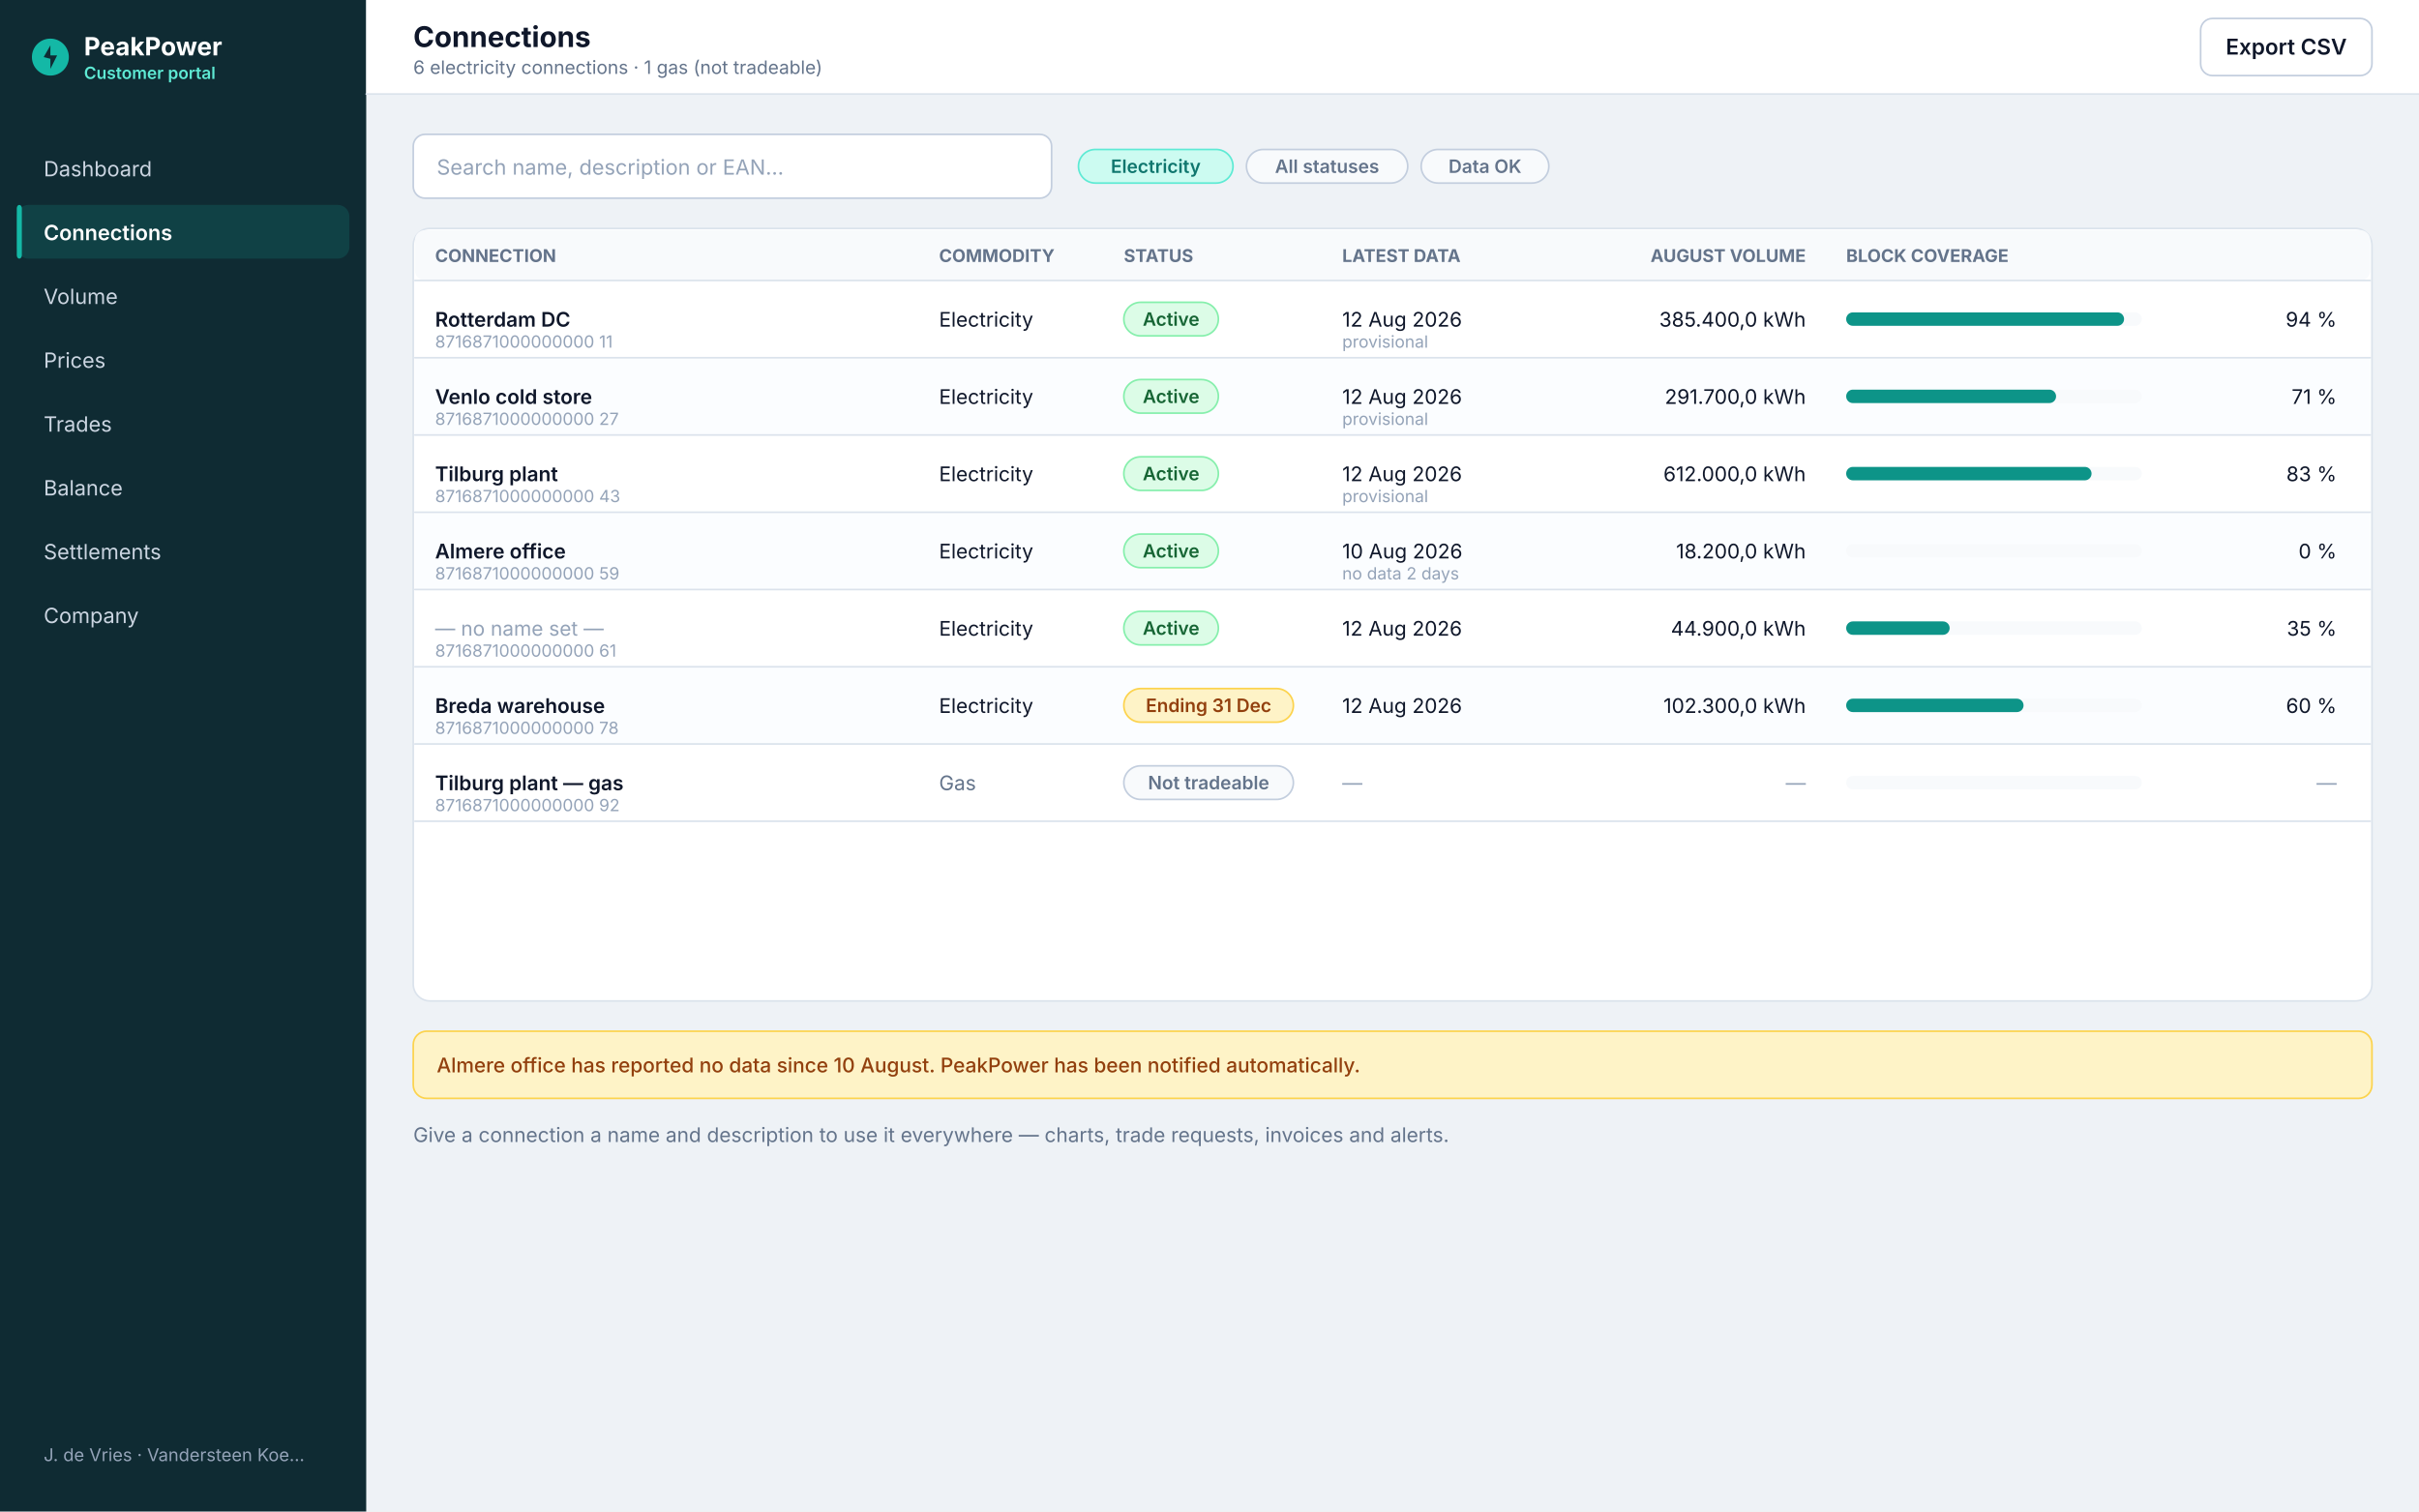
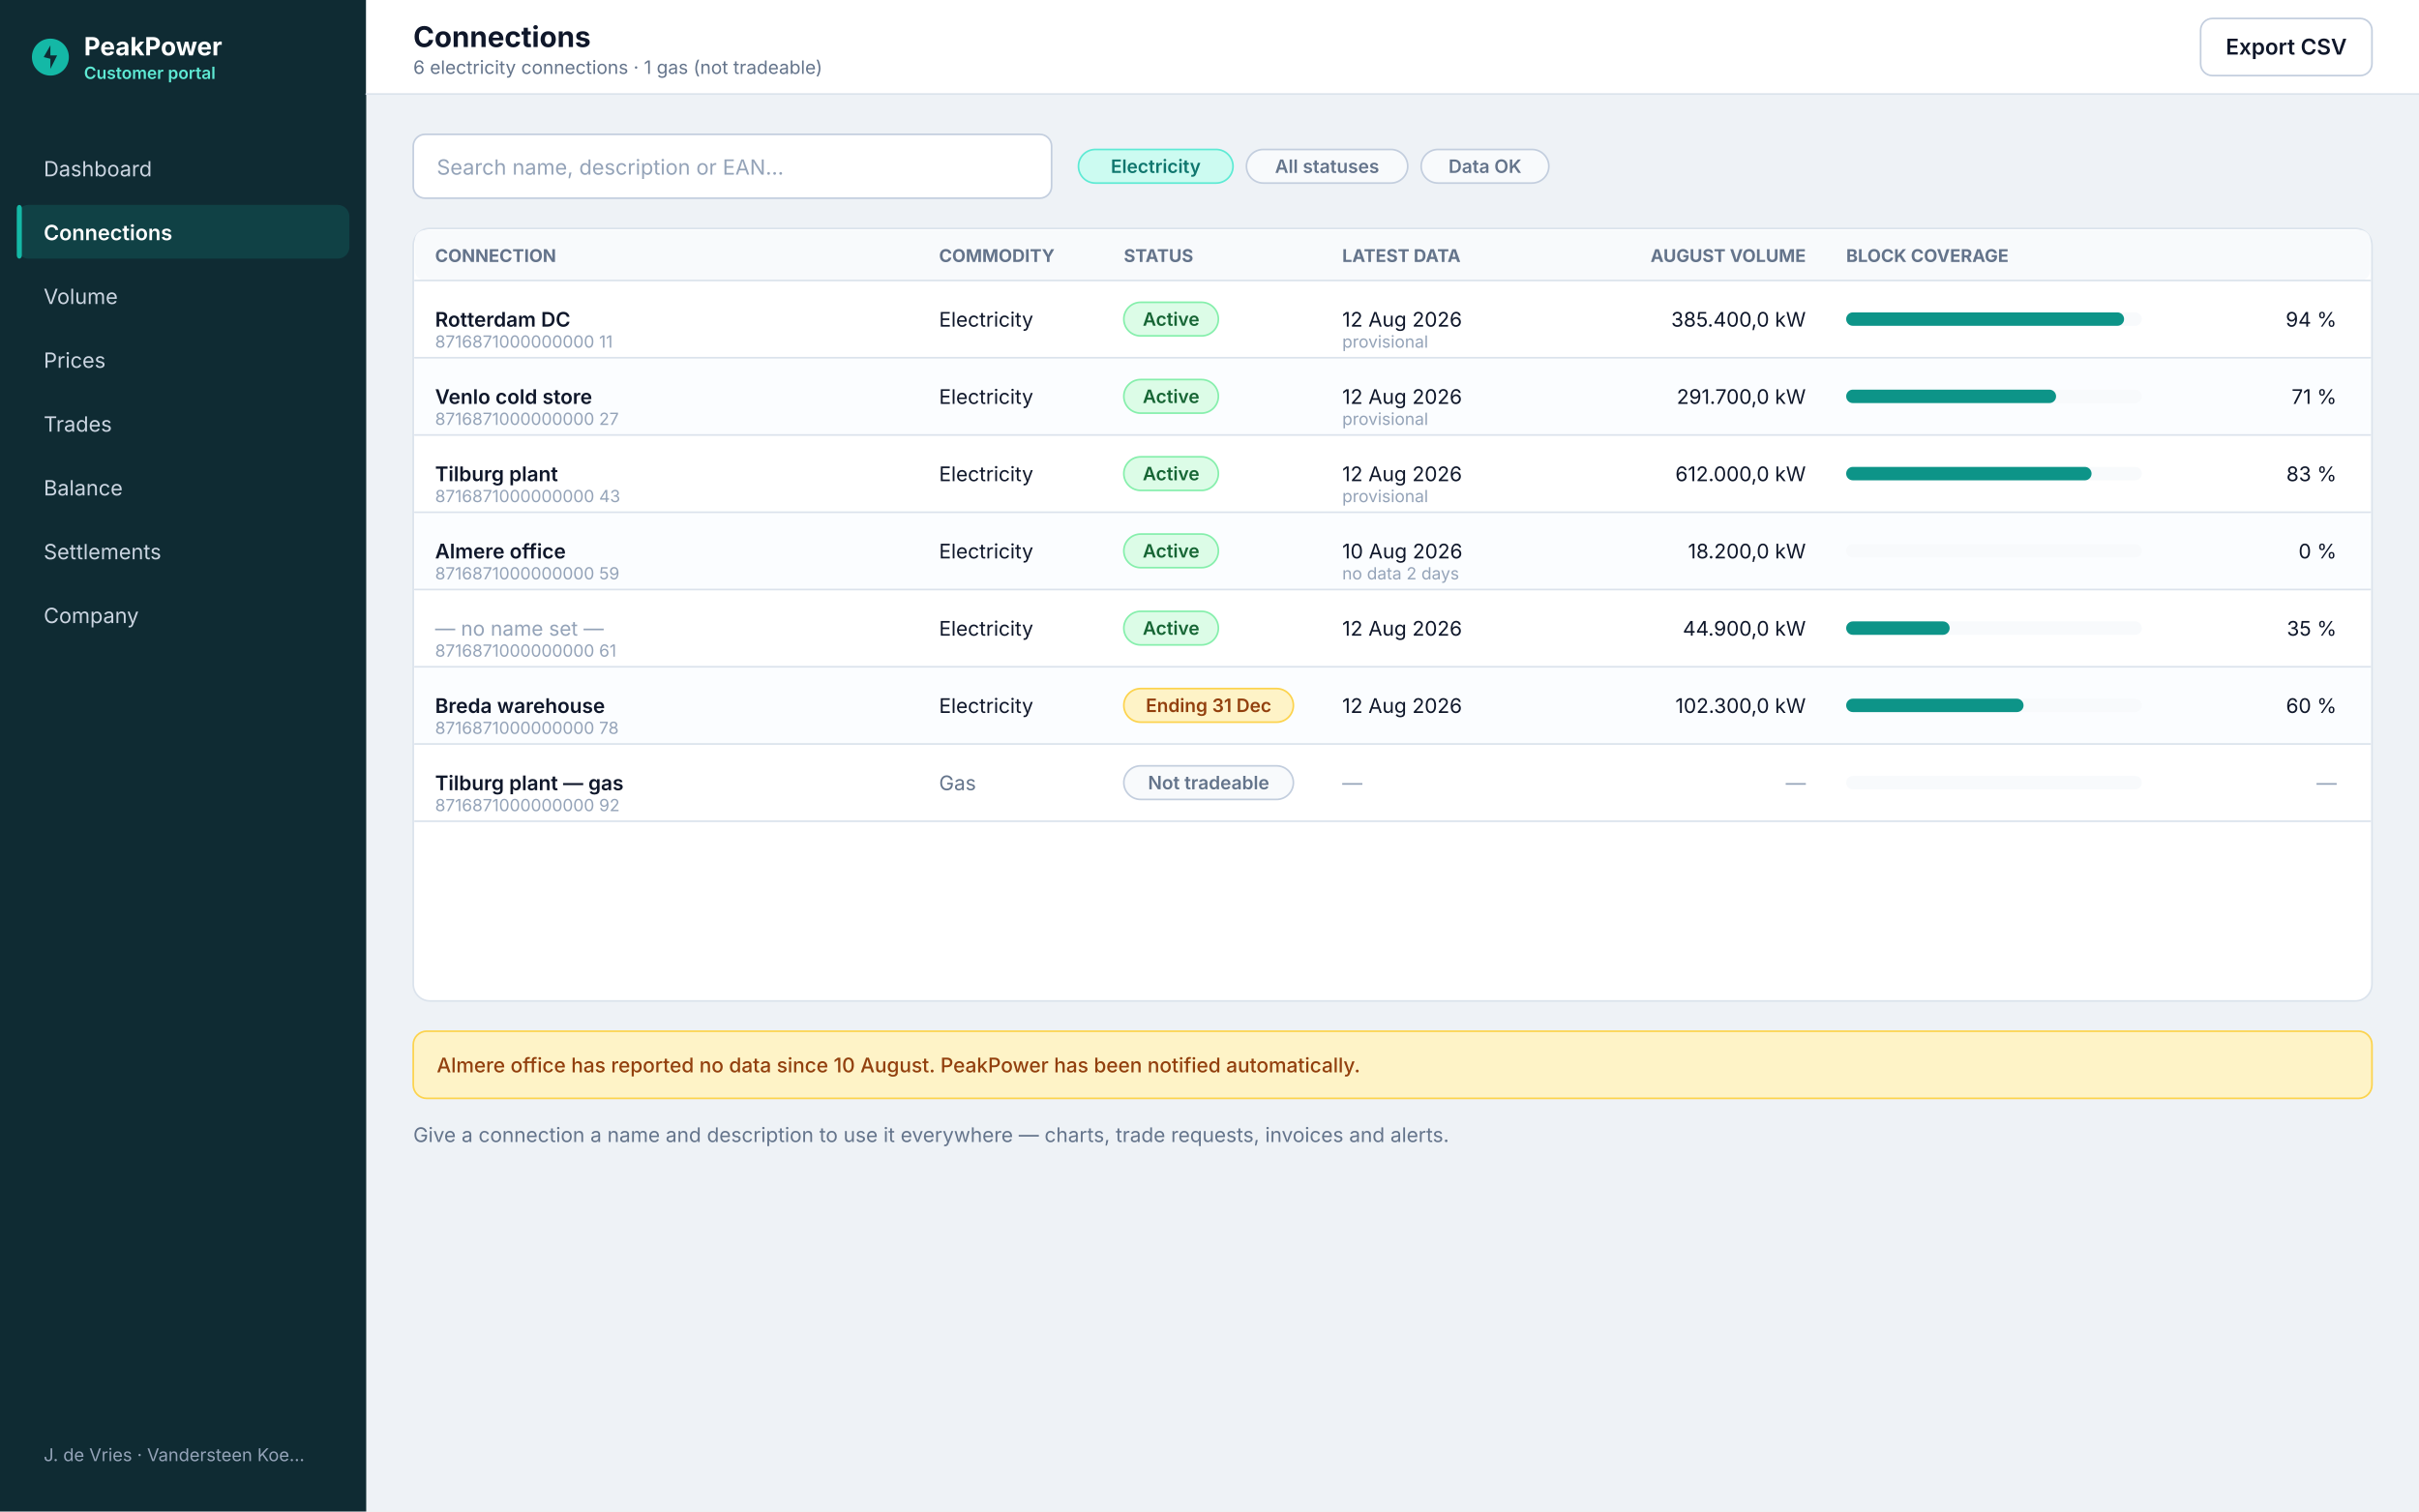
<svg xmlns="http://www.w3.org/2000/svg" viewBox="0 0 1440 900" width="1440" height="900" role="img" aria-label="Customer portal — connections list">
  <rect x="0" y="0" width="1440" height="900" rx="0" fill="#eef2f6" stroke="none" />
  <rect x="0" y="0" width="218" height="900" rx="0" fill="#0f2b33" stroke="none" />
  <g>
    <circle cx="30" cy="34" r="11" fill="#14b8a6" stroke="none" stroke-width="1" />
    <path d="M 26 34 L 30 27 L 30 33 L 34 33 L 30 41 L 30 35 Z" fill="#0f2b33" stroke="none" stroke-width="2" stroke-linejoin="round" stroke-linecap="round" />
  </g>
  <text x="50" y="33" font-family="Inter, 'Segoe UI', -apple-system, BlinkMacSystemFont, 'Helvetica Neue', Arial, sans-serif" font-size="15" fill="#ffffff" font-weight="700" text-anchor="start">PeakPower</text>
  <text x="50" y="47" font-family="Inter, 'Segoe UI', -apple-system, BlinkMacSystemFont, 'Helvetica Neue', Arial, sans-serif" font-size="10" fill="#5eead4" font-weight="600" text-anchor="start">Customer portal</text>
  <text x="26" y="105" font-family="Inter, 'Segoe UI', -apple-system, BlinkMacSystemFont, 'Helvetica Neue', Arial, sans-serif" font-size="12.5" fill="#cbd5e1" font-weight="400" text-anchor="start">Dashboard</text>
  <rect x="10" y="122" width="198" height="32" rx="7" fill="rgba(20,184,166,0.16)" stroke="none" />
  <rect x="10" y="122" width="3" height="32" rx="2" fill="#14b8a6" stroke="none" />
  <text x="26" y="143" font-family="Inter, 'Segoe UI', -apple-system, BlinkMacSystemFont, 'Helvetica Neue', Arial, sans-serif" font-size="12.5" fill="#ffffff" font-weight="600" text-anchor="start">Connections</text>
  <text x="26" y="181" font-family="Inter, 'Segoe UI', -apple-system, BlinkMacSystemFont, 'Helvetica Neue', Arial, sans-serif" font-size="12.5" fill="#cbd5e1" font-weight="400" text-anchor="start">Volume</text>
  <text x="26" y="219" font-family="Inter, 'Segoe UI', -apple-system, BlinkMacSystemFont, 'Helvetica Neue', Arial, sans-serif" font-size="12.5" fill="#cbd5e1" font-weight="400" text-anchor="start">Prices</text>
  <text x="26" y="257" font-family="Inter, 'Segoe UI', -apple-system, BlinkMacSystemFont, 'Helvetica Neue', Arial, sans-serif" font-size="12.5" fill="#cbd5e1" font-weight="400" text-anchor="start">Trades</text>
  <text x="26" y="295" font-family="Inter, 'Segoe UI', -apple-system, BlinkMacSystemFont, 'Helvetica Neue', Arial, sans-serif" font-size="12.5" fill="#cbd5e1" font-weight="400" text-anchor="start">Balance</text>
  <text x="26" y="333" font-family="Inter, 'Segoe UI', -apple-system, BlinkMacSystemFont, 'Helvetica Neue', Arial, sans-serif" font-size="12.5" fill="#cbd5e1" font-weight="400" text-anchor="start">Settlements</text>
  <text x="26" y="371" font-family="Inter, 'Segoe UI', -apple-system, BlinkMacSystemFont, 'Helvetica Neue', Arial, sans-serif" font-size="12.5" fill="#cbd5e1" font-weight="400" text-anchor="start">Company</text>
  <text x="26" y="870" font-family="Inter, 'Segoe UI', -apple-system, BlinkMacSystemFont, 'Helvetica Neue', Arial, sans-serif" font-size="10.5" fill="#94a3b8" font-weight="400" text-anchor="start">J. de Vries · Vandersteen Koe…</text>
  <rect x="218" y="0" width="1222" height="56" rx="0" fill="#ffffff" stroke="none" />
  <line x1="218" y1="56" x2="1440" y2="56" stroke="#dbe3ec" stroke-width="1" stroke-linecap="round" />
  <text x="246" y="28" font-family="Inter, 'Segoe UI', -apple-system, BlinkMacSystemFont, 'Helvetica Neue', Arial, sans-serif" font-size="17" fill="#0f172a" font-weight="700" text-anchor="start">Connections</text>
  <text x="246" y="44" font-family="Inter, 'Segoe UI', -apple-system, BlinkMacSystemFont, 'Helvetica Neue', Arial, sans-serif" font-size="11" fill="#64748b" font-weight="400" text-anchor="start">6 electricity connections · 1 gas (not tradeable)</text>
  <rect x="1310" y="11" width="102" height="34" rx="7" fill="#ffffff" stroke="#c3cede" stroke-width="1" />
  <text x="1361" y="32.5" font-family="Inter, 'Segoe UI', -apple-system, BlinkMacSystemFont, 'Helvetica Neue', Arial, sans-serif" font-size="13" fill="#0f172a" font-weight="600" text-anchor="middle">Export CSV</text>
  <rect x="246" y="80" width="380" height="38" rx="7" fill="#ffffff" stroke="#c3cede" stroke-width="1" />
  <text x="260" y="104" font-family="Inter, 'Segoe UI', -apple-system, BlinkMacSystemFont, 'Helvetica Neue', Arial, sans-serif" font-size="12.5" fill="#94a3b8" font-weight="400" text-anchor="start">Search name, description or EAN…</text>
  <rect x="642" y="89" width="92" height="20" rx="10" fill="#ccfbf1" stroke="#5eead4" stroke-width="1" />
  <text x="688" y="102.96" font-family="Inter, 'Segoe UI', -apple-system, BlinkMacSystemFont, 'Helvetica Neue', Arial, sans-serif" font-size="11" fill="#0f766e" font-weight="600" text-anchor="middle">Electricity</text>
  <rect x="742" y="89" width="96" height="20" rx="10" fill="#f8fafc" stroke="#c3cede" stroke-width="1" />
  <text x="790" y="102.96" font-family="Inter, 'Segoe UI', -apple-system, BlinkMacSystemFont, 'Helvetica Neue', Arial, sans-serif" font-size="11" fill="#64748b" font-weight="600" text-anchor="middle">All statuses</text>
  <rect x="846" y="89" width="76" height="20" rx="10" fill="#f8fafc" stroke="#c3cede" stroke-width="1" />
  <text x="884" y="102.96" font-family="Inter, 'Segoe UI', -apple-system, BlinkMacSystemFont, 'Helvetica Neue', Arial, sans-serif" font-size="11" fill="#64748b" font-weight="600" text-anchor="middle">Data OK</text>
  <rect x="246" y="136" width="1166" height="460" rx="10" fill="#ffffff" stroke="#dbe3ec" stroke-width="1" />
  <rect x="247" y="137" width="1164" height="30" rx="6" fill="#f8fafc" stroke="none" />
  <text x="259" y="156" font-family="Inter, 'Segoe UI', -apple-system, BlinkMacSystemFont, 'Helvetica Neue', Arial, sans-serif" font-size="10.5" fill="#64748b" font-weight="700" text-anchor="start">CONNECTION</text>
  <text x="559" y="156" font-family="Inter, 'Segoe UI', -apple-system, BlinkMacSystemFont, 'Helvetica Neue', Arial, sans-serif" font-size="10.5" fill="#64748b" font-weight="700" text-anchor="start">COMMODITY</text>
  <text x="669" y="156" font-family="Inter, 'Segoe UI', -apple-system, BlinkMacSystemFont, 'Helvetica Neue', Arial, sans-serif" font-size="10.5" fill="#64748b" font-weight="700" text-anchor="start">STATUS</text>
  <text x="799" y="156" font-family="Inter, 'Segoe UI', -apple-system, BlinkMacSystemFont, 'Helvetica Neue', Arial, sans-serif" font-size="10.5" fill="#64748b" font-weight="700" text-anchor="start">LATEST DATA</text>
  <text x="1075" y="156" font-family="Inter, 'Segoe UI', -apple-system, BlinkMacSystemFont, 'Helvetica Neue', Arial, sans-serif" font-size="10.5" fill="#64748b" font-weight="700" text-anchor="end">AUGUST VOLUME</text>
  <text x="1099" y="156" font-family="Inter, 'Segoe UI', -apple-system, BlinkMacSystemFont, 'Helvetica Neue', Arial, sans-serif" font-size="10.5" fill="#64748b" font-weight="700" text-anchor="start">BLOCK COVERAGE</text>
  <text x="1391" y="156" font-family="Inter, 'Segoe UI', -apple-system, BlinkMacSystemFont, 'Helvetica Neue', Arial, sans-serif" font-size="10.5" fill="#64748b" font-weight="700" text-anchor="end" />
  <line x1="247" y1="167" x2="1411" y2="167" stroke="#dbe3ec" stroke-width="1" stroke-linecap="round" />
  <text x="259" y="194.5" font-family="Inter, 'Segoe UI', -apple-system, BlinkMacSystemFont, 'Helvetica Neue', Arial, sans-serif" font-size="12" fill="#0f172a" font-weight="600" text-anchor="start">Rotterdam DC</text>
  <text x="259" y="207" font-family="Inter, 'Segoe UI', -apple-system, BlinkMacSystemFont, 'Helvetica Neue', Arial, sans-serif" font-size="10" fill="#94a3b8" font-weight="400" text-anchor="start">8716871000000000 11</text>
  <text x="559" y="194.5" font-family="Inter, 'Segoe UI', -apple-system, BlinkMacSystemFont, 'Helvetica Neue', Arial, sans-serif" font-size="12" fill="#0f172a" font-weight="400" text-anchor="start">Electricity</text>
  <rect x="669" y="180" width="56.28" height="20" rx="10" fill="#dcfce7" stroke="#86efac" stroke-width="1" />
  <text x="697.14" y="193.96" font-family="Inter, 'Segoe UI', -apple-system, BlinkMacSystemFont, 'Helvetica Neue', Arial, sans-serif" font-size="11" fill="#166534" font-weight="600" text-anchor="middle">Active</text>
  <text x="799" y="194.5" font-family="Inter, 'Segoe UI', -apple-system, BlinkMacSystemFont, 'Helvetica Neue', Arial, sans-serif" font-size="12" fill="#0f172a" font-weight="400" text-anchor="start">12 Aug 2026</text>
  <text x="799" y="207" font-family="Inter, 'Segoe UI', -apple-system, BlinkMacSystemFont, 'Helvetica Neue', Arial, sans-serif" font-size="10" fill="#94a3b8" font-weight="400" text-anchor="start">provisional</text>
-   <text x="1075" y="194.5" font-family="Inter, 'Segoe UI', -apple-system, BlinkMacSystemFont, 'Helvetica Neue', Arial, sans-serif" font-size="12" fill="#0f172a" font-weight="400" text-anchor="end">385.400,0 kWh</text>
+   <text x="1075" y="194.5" font-family="Inter, 'Segoe UI', -apple-system, BlinkMacSystemFont, 'Helvetica Neue', Arial, sans-serif" font-size="12" fill="#0f172a" font-weight="400" text-anchor="end">385.400,0 kW</text>
  <rect x="1099" y="186" width="176" height="8" rx="4" fill="#f8fafc" stroke="none" />
  <rect x="1099" y="186" width="165.44" height="8" rx="4" fill="#0d9488" stroke="none" />
  <text x="1391" y="194.5" font-family="Inter, 'Segoe UI', -apple-system, BlinkMacSystemFont, 'Helvetica Neue', Arial, sans-serif" font-size="12" fill="#0f172a" font-weight="400" text-anchor="end">94 %</text>
  <rect x="247" y="213" width="1164" height="46" rx="0" fill="#fbfdff" stroke="none" />
  <line x1="247" y1="213" x2="1411" y2="213" stroke="#dbe3ec" stroke-width="1" stroke-linecap="round" />
  <text x="259" y="240.5" font-family="Inter, 'Segoe UI', -apple-system, BlinkMacSystemFont, 'Helvetica Neue', Arial, sans-serif" font-size="12" fill="#0f172a" font-weight="600" text-anchor="start">Venlo cold store</text>
  <text x="259" y="253" font-family="Inter, 'Segoe UI', -apple-system, BlinkMacSystemFont, 'Helvetica Neue', Arial, sans-serif" font-size="10" fill="#94a3b8" font-weight="400" text-anchor="start">8716871000000000 27</text>
  <text x="559" y="240.5" font-family="Inter, 'Segoe UI', -apple-system, BlinkMacSystemFont, 'Helvetica Neue', Arial, sans-serif" font-size="12" fill="#0f172a" font-weight="400" text-anchor="start">Electricity</text>
  <rect x="669" y="226" width="56.28" height="20" rx="10" fill="#dcfce7" stroke="#86efac" stroke-width="1" />
  <text x="697.14" y="239.96" font-family="Inter, 'Segoe UI', -apple-system, BlinkMacSystemFont, 'Helvetica Neue', Arial, sans-serif" font-size="11" fill="#166534" font-weight="600" text-anchor="middle">Active</text>
  <text x="799" y="240.5" font-family="Inter, 'Segoe UI', -apple-system, BlinkMacSystemFont, 'Helvetica Neue', Arial, sans-serif" font-size="12" fill="#0f172a" font-weight="400" text-anchor="start">12 Aug 2026</text>
  <text x="799" y="253" font-family="Inter, 'Segoe UI', -apple-system, BlinkMacSystemFont, 'Helvetica Neue', Arial, sans-serif" font-size="10" fill="#94a3b8" font-weight="400" text-anchor="start">provisional</text>
-   <text x="1075" y="240.5" font-family="Inter, 'Segoe UI', -apple-system, BlinkMacSystemFont, 'Helvetica Neue', Arial, sans-serif" font-size="12" fill="#0f172a" font-weight="400" text-anchor="end">291.700,0 kWh</text>
+   <text x="1075" y="240.5" font-family="Inter, 'Segoe UI', -apple-system, BlinkMacSystemFont, 'Helvetica Neue', Arial, sans-serif" font-size="12" fill="#0f172a" font-weight="400" text-anchor="end">291.700,0 kW</text>
  <rect x="1099" y="232" width="176" height="8" rx="4" fill="#f8fafc" stroke="none" />
  <rect x="1099" y="232" width="124.96" height="8" rx="4" fill="#0d9488" stroke="none" />
  <text x="1391" y="240.5" font-family="Inter, 'Segoe UI', -apple-system, BlinkMacSystemFont, 'Helvetica Neue', Arial, sans-serif" font-size="12" fill="#0f172a" font-weight="400" text-anchor="end">71 %</text>
  <line x1="247" y1="259" x2="1411" y2="259" stroke="#dbe3ec" stroke-width="1" stroke-linecap="round" />
  <text x="259" y="286.5" font-family="Inter, 'Segoe UI', -apple-system, BlinkMacSystemFont, 'Helvetica Neue', Arial, sans-serif" font-size="12" fill="#0f172a" font-weight="600" text-anchor="start">Tilburg plant</text>
  <text x="259" y="299" font-family="Inter, 'Segoe UI', -apple-system, BlinkMacSystemFont, 'Helvetica Neue', Arial, sans-serif" font-size="10" fill="#94a3b8" font-weight="400" text-anchor="start">8716871000000000 43</text>
  <text x="559" y="286.5" font-family="Inter, 'Segoe UI', -apple-system, BlinkMacSystemFont, 'Helvetica Neue', Arial, sans-serif" font-size="12" fill="#0f172a" font-weight="400" text-anchor="start">Electricity</text>
  <rect x="669" y="272" width="56.28" height="20" rx="10" fill="#dcfce7" stroke="#86efac" stroke-width="1" />
  <text x="697.14" y="285.96" font-family="Inter, 'Segoe UI', -apple-system, BlinkMacSystemFont, 'Helvetica Neue', Arial, sans-serif" font-size="11" fill="#166534" font-weight="600" text-anchor="middle">Active</text>
  <text x="799" y="286.5" font-family="Inter, 'Segoe UI', -apple-system, BlinkMacSystemFont, 'Helvetica Neue', Arial, sans-serif" font-size="12" fill="#0f172a" font-weight="400" text-anchor="start">12 Aug 2026</text>
  <text x="799" y="299" font-family="Inter, 'Segoe UI', -apple-system, BlinkMacSystemFont, 'Helvetica Neue', Arial, sans-serif" font-size="10" fill="#94a3b8" font-weight="400" text-anchor="start">provisional</text>
-   <text x="1075" y="286.5" font-family="Inter, 'Segoe UI', -apple-system, BlinkMacSystemFont, 'Helvetica Neue', Arial, sans-serif" font-size="12" fill="#0f172a" font-weight="400" text-anchor="end">612.000,0 kWh</text>
+   <text x="1075" y="286.5" font-family="Inter, 'Segoe UI', -apple-system, BlinkMacSystemFont, 'Helvetica Neue', Arial, sans-serif" font-size="12" fill="#0f172a" font-weight="400" text-anchor="end">612.000,0 kW</text>
  <rect x="1099" y="278" width="176" height="8" rx="4" fill="#f8fafc" stroke="none" />
  <rect x="1099" y="278" width="146.08" height="8" rx="4" fill="#0d9488" stroke="none" />
  <text x="1391" y="286.5" font-family="Inter, 'Segoe UI', -apple-system, BlinkMacSystemFont, 'Helvetica Neue', Arial, sans-serif" font-size="12" fill="#0f172a" font-weight="400" text-anchor="end">83 %</text>
  <rect x="247" y="305" width="1164" height="46" rx="0" fill="#fbfdff" stroke="none" />
  <line x1="247" y1="305" x2="1411" y2="305" stroke="#dbe3ec" stroke-width="1" stroke-linecap="round" />
  <text x="259" y="332.5" font-family="Inter, 'Segoe UI', -apple-system, BlinkMacSystemFont, 'Helvetica Neue', Arial, sans-serif" font-size="12" fill="#0f172a" font-weight="600" text-anchor="start">Almere office</text>
  <text x="259" y="345" font-family="Inter, 'Segoe UI', -apple-system, BlinkMacSystemFont, 'Helvetica Neue', Arial, sans-serif" font-size="10" fill="#94a3b8" font-weight="400" text-anchor="start">8716871000000000 59</text>
  <text x="559" y="332.5" font-family="Inter, 'Segoe UI', -apple-system, BlinkMacSystemFont, 'Helvetica Neue', Arial, sans-serif" font-size="12" fill="#0f172a" font-weight="400" text-anchor="start">Electricity</text>
  <rect x="669" y="318" width="56.28" height="20" rx="10" fill="#dcfce7" stroke="#86efac" stroke-width="1" />
  <text x="697.14" y="331.96" font-family="Inter, 'Segoe UI', -apple-system, BlinkMacSystemFont, 'Helvetica Neue', Arial, sans-serif" font-size="11" fill="#166534" font-weight="600" text-anchor="middle">Active</text>
  <text x="799" y="332.5" font-family="Inter, 'Segoe UI', -apple-system, BlinkMacSystemFont, 'Helvetica Neue', Arial, sans-serif" font-size="12" fill="#0f172a" font-weight="400" text-anchor="start">10 Aug 2026</text>
  <text x="799" y="345" font-family="Inter, 'Segoe UI', -apple-system, BlinkMacSystemFont, 'Helvetica Neue', Arial, sans-serif" font-size="10" fill="#94a3b8" font-weight="400" text-anchor="start">no data 2 days</text>
-   <text x="1075" y="332.5" font-family="Inter, 'Segoe UI', -apple-system, BlinkMacSystemFont, 'Helvetica Neue', Arial, sans-serif" font-size="12" fill="#0f172a" font-weight="400" text-anchor="end">18.200,0 kWh</text>
+   <text x="1075" y="332.5" font-family="Inter, 'Segoe UI', -apple-system, BlinkMacSystemFont, 'Helvetica Neue', Arial, sans-serif" font-size="12" fill="#0f172a" font-weight="400" text-anchor="end">18.200,0 kW</text>
  <rect x="1099" y="324" width="176" height="8" rx="4" fill="#f8fafc" stroke="none" />
  <rect x="1099" y="324" width="0" height="8" rx="4" fill="#94a3b8" stroke="none" />
  <text x="1391" y="332.5" font-family="Inter, 'Segoe UI', -apple-system, BlinkMacSystemFont, 'Helvetica Neue', Arial, sans-serif" font-size="12" fill="#0f172a" font-weight="400" text-anchor="end">0 %</text>
  <line x1="247" y1="351" x2="1411" y2="351" stroke="#dbe3ec" stroke-width="1" stroke-linecap="round" />
  <text x="259" y="378.5" font-family="Inter, 'Segoe UI', -apple-system, BlinkMacSystemFont, 'Helvetica Neue', Arial, sans-serif" font-size="12" fill="#94a3b8" font-weight="400" text-anchor="start">— no name set —</text>
  <text x="259" y="391" font-family="Inter, 'Segoe UI', -apple-system, BlinkMacSystemFont, 'Helvetica Neue', Arial, sans-serif" font-size="10" fill="#94a3b8" font-weight="400" text-anchor="start">8716871000000000 61</text>
  <text x="559" y="378.5" font-family="Inter, 'Segoe UI', -apple-system, BlinkMacSystemFont, 'Helvetica Neue', Arial, sans-serif" font-size="12" fill="#0f172a" font-weight="400" text-anchor="start">Electricity</text>
  <rect x="669" y="364" width="56.28" height="20" rx="10" fill="#dcfce7" stroke="#86efac" stroke-width="1" />
  <text x="697.14" y="377.96" font-family="Inter, 'Segoe UI', -apple-system, BlinkMacSystemFont, 'Helvetica Neue', Arial, sans-serif" font-size="11" fill="#166534" font-weight="600" text-anchor="middle">Active</text>
  <text x="799" y="378.5" font-family="Inter, 'Segoe UI', -apple-system, BlinkMacSystemFont, 'Helvetica Neue', Arial, sans-serif" font-size="12" fill="#0f172a" font-weight="400" text-anchor="start">12 Aug 2026</text>
-   <text x="1075" y="378.5" font-family="Inter, 'Segoe UI', -apple-system, BlinkMacSystemFont, 'Helvetica Neue', Arial, sans-serif" font-size="12" fill="#0f172a" font-weight="400" text-anchor="end">44.900,0 kWh</text>
+   <text x="1075" y="378.5" font-family="Inter, 'Segoe UI', -apple-system, BlinkMacSystemFont, 'Helvetica Neue', Arial, sans-serif" font-size="12" fill="#0f172a" font-weight="400" text-anchor="end">44.900,0 kW</text>
  <rect x="1099" y="370" width="176" height="8" rx="4" fill="#f8fafc" stroke="none" />
  <rect x="1099" y="370" width="61.6" height="8" rx="4" fill="#0d9488" stroke="none" />
  <text x="1391" y="378.5" font-family="Inter, 'Segoe UI', -apple-system, BlinkMacSystemFont, 'Helvetica Neue', Arial, sans-serif" font-size="12" fill="#0f172a" font-weight="400" text-anchor="end">35 %</text>
  <rect x="247" y="397" width="1164" height="46" rx="0" fill="#fbfdff" stroke="none" />
  <line x1="247" y1="397" x2="1411" y2="397" stroke="#dbe3ec" stroke-width="1" stroke-linecap="round" />
  <text x="259" y="424.5" font-family="Inter, 'Segoe UI', -apple-system, BlinkMacSystemFont, 'Helvetica Neue', Arial, sans-serif" font-size="12" fill="#0f172a" font-weight="600" text-anchor="start">Breda warehouse</text>
  <text x="259" y="437" font-family="Inter, 'Segoe UI', -apple-system, BlinkMacSystemFont, 'Helvetica Neue', Arial, sans-serif" font-size="10" fill="#94a3b8" font-weight="400" text-anchor="start">8716871000000000 78</text>
  <text x="559" y="424.5" font-family="Inter, 'Segoe UI', -apple-system, BlinkMacSystemFont, 'Helvetica Neue', Arial, sans-serif" font-size="12" fill="#0f172a" font-weight="400" text-anchor="start">Electricity</text>
  <rect x="669" y="410" width="100.94" height="20" rx="10" fill="#fef3c7" stroke="#fcd34d" stroke-width="1" />
  <text x="719.47" y="423.96" font-family="Inter, 'Segoe UI', -apple-system, BlinkMacSystemFont, 'Helvetica Neue', Arial, sans-serif" font-size="11" fill="#92400e" font-weight="600" text-anchor="middle">Ending 31 Dec</text>
  <text x="799" y="424.5" font-family="Inter, 'Segoe UI', -apple-system, BlinkMacSystemFont, 'Helvetica Neue', Arial, sans-serif" font-size="12" fill="#0f172a" font-weight="400" text-anchor="start">12 Aug 2026</text>
-   <text x="1075" y="424.5" font-family="Inter, 'Segoe UI', -apple-system, BlinkMacSystemFont, 'Helvetica Neue', Arial, sans-serif" font-size="12" fill="#0f172a" font-weight="400" text-anchor="end">102.300,0 kWh</text>
+   <text x="1075" y="424.5" font-family="Inter, 'Segoe UI', -apple-system, BlinkMacSystemFont, 'Helvetica Neue', Arial, sans-serif" font-size="12" fill="#0f172a" font-weight="400" text-anchor="end">102.300,0 kW</text>
  <rect x="1099" y="416" width="176" height="8" rx="4" fill="#f8fafc" stroke="none" />
  <rect x="1099" y="416" width="105.6" height="8" rx="4" fill="#0d9488" stroke="none" />
  <text x="1391" y="424.5" font-family="Inter, 'Segoe UI', -apple-system, BlinkMacSystemFont, 'Helvetica Neue', Arial, sans-serif" font-size="12" fill="#0f172a" font-weight="400" text-anchor="end">60 %</text>
  <line x1="247" y1="443" x2="1411" y2="443" stroke="#dbe3ec" stroke-width="1" stroke-linecap="round" />
  <text x="259" y="470.5" font-family="Inter, 'Segoe UI', -apple-system, BlinkMacSystemFont, 'Helvetica Neue', Arial, sans-serif" font-size="12" fill="#0f172a" font-weight="600" text-anchor="start">Tilburg plant — gas</text>
  <text x="259" y="483" font-family="Inter, 'Segoe UI', -apple-system, BlinkMacSystemFont, 'Helvetica Neue', Arial, sans-serif" font-size="10" fill="#94a3b8" font-weight="400" text-anchor="start">8716871000000000 92</text>
  <text x="559" y="470.5" font-family="Inter, 'Segoe UI', -apple-system, BlinkMacSystemFont, 'Helvetica Neue', Arial, sans-serif" font-size="12" fill="#64748b" font-weight="400" text-anchor="start">Gas</text>
  <rect x="669" y="456" width="100.94" height="20" rx="10" fill="#f8fafc" stroke="#c3cede" stroke-width="1" />
  <text x="719.47" y="469.96" font-family="Inter, 'Segoe UI', -apple-system, BlinkMacSystemFont, 'Helvetica Neue', Arial, sans-serif" font-size="11" fill="#64748b" font-weight="600" text-anchor="middle">Not tradeable</text>
  <text x="799" y="470.5" font-family="Inter, 'Segoe UI', -apple-system, BlinkMacSystemFont, 'Helvetica Neue', Arial, sans-serif" font-size="12" fill="#94a3b8" font-weight="400" text-anchor="start">—</text>
  <text x="1075" y="470.5" font-family="Inter, 'Segoe UI', -apple-system, BlinkMacSystemFont, 'Helvetica Neue', Arial, sans-serif" font-size="12" fill="#94a3b8" font-weight="400" text-anchor="end">—</text>
  <rect x="1099" y="462" width="176" height="8" rx="4" fill="#f8fafc" stroke="none" />
  <rect x="1099" y="462" width="0" height="8" rx="4" fill="#94a3b8" stroke="none" />
  <text x="1391" y="470.5" font-family="Inter, 'Segoe UI', -apple-system, BlinkMacSystemFont, 'Helvetica Neue', Arial, sans-serif" font-size="12" fill="#94a3b8" font-weight="400" text-anchor="end">—</text>
  <line x1="247" y1="489" x2="1411" y2="489" stroke="#dbe3ec" stroke-width="1" stroke-linecap="round" />
  <rect x="246" y="614" width="1166" height="40" rx="8" fill="#fef3c7" stroke="#fcd34d" stroke-width="1" />
  <text x="260" y="638.5" font-family="Inter, 'Segoe UI', -apple-system, BlinkMacSystemFont, 'Helvetica Neue', Arial, sans-serif" font-size="12" fill="#92400e" font-weight="500" text-anchor="start">Almere office has reported no data since 10 August. PeakPower has been notified automatically.</text>
  <text x="246" y="680" font-family="Inter, 'Segoe UI', -apple-system, BlinkMacSystemFont, 'Helvetica Neue', Arial, sans-serif" font-size="12" fill="#64748b" font-weight="400" text-anchor="start">Give a connection a name and description to use it everywhere — charts, trade requests, invoices and alerts.</text>
</svg>
